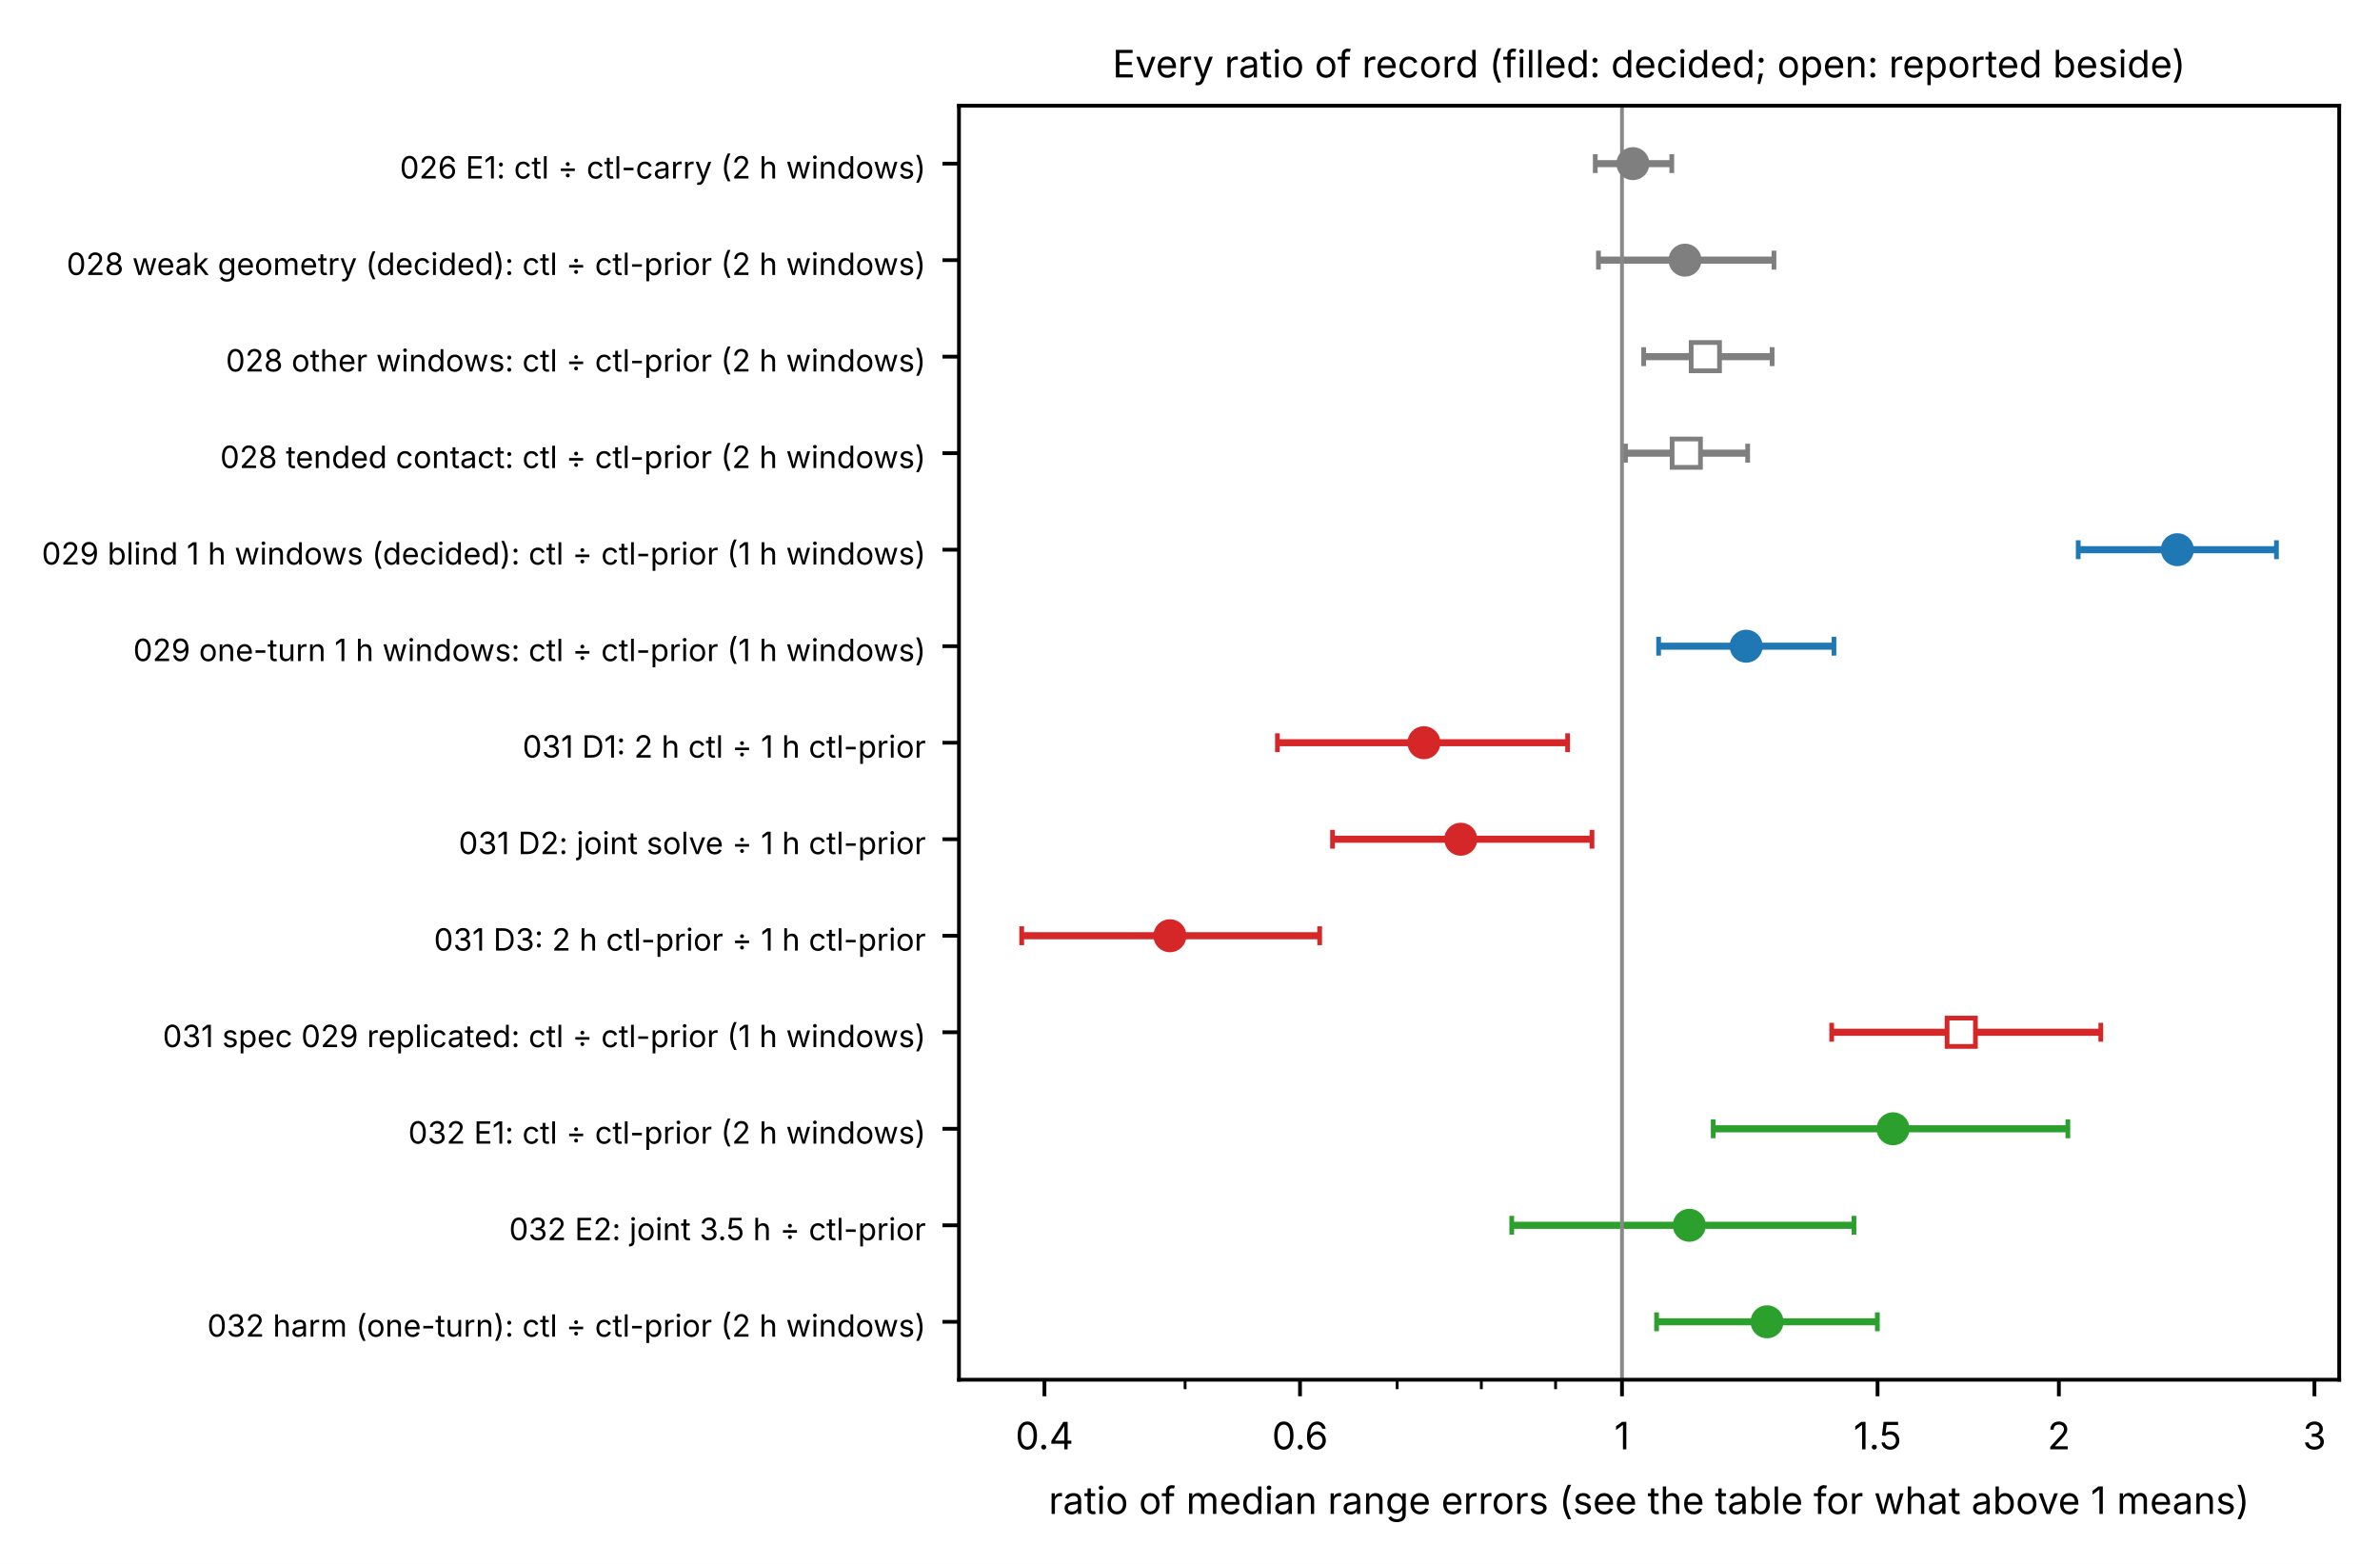
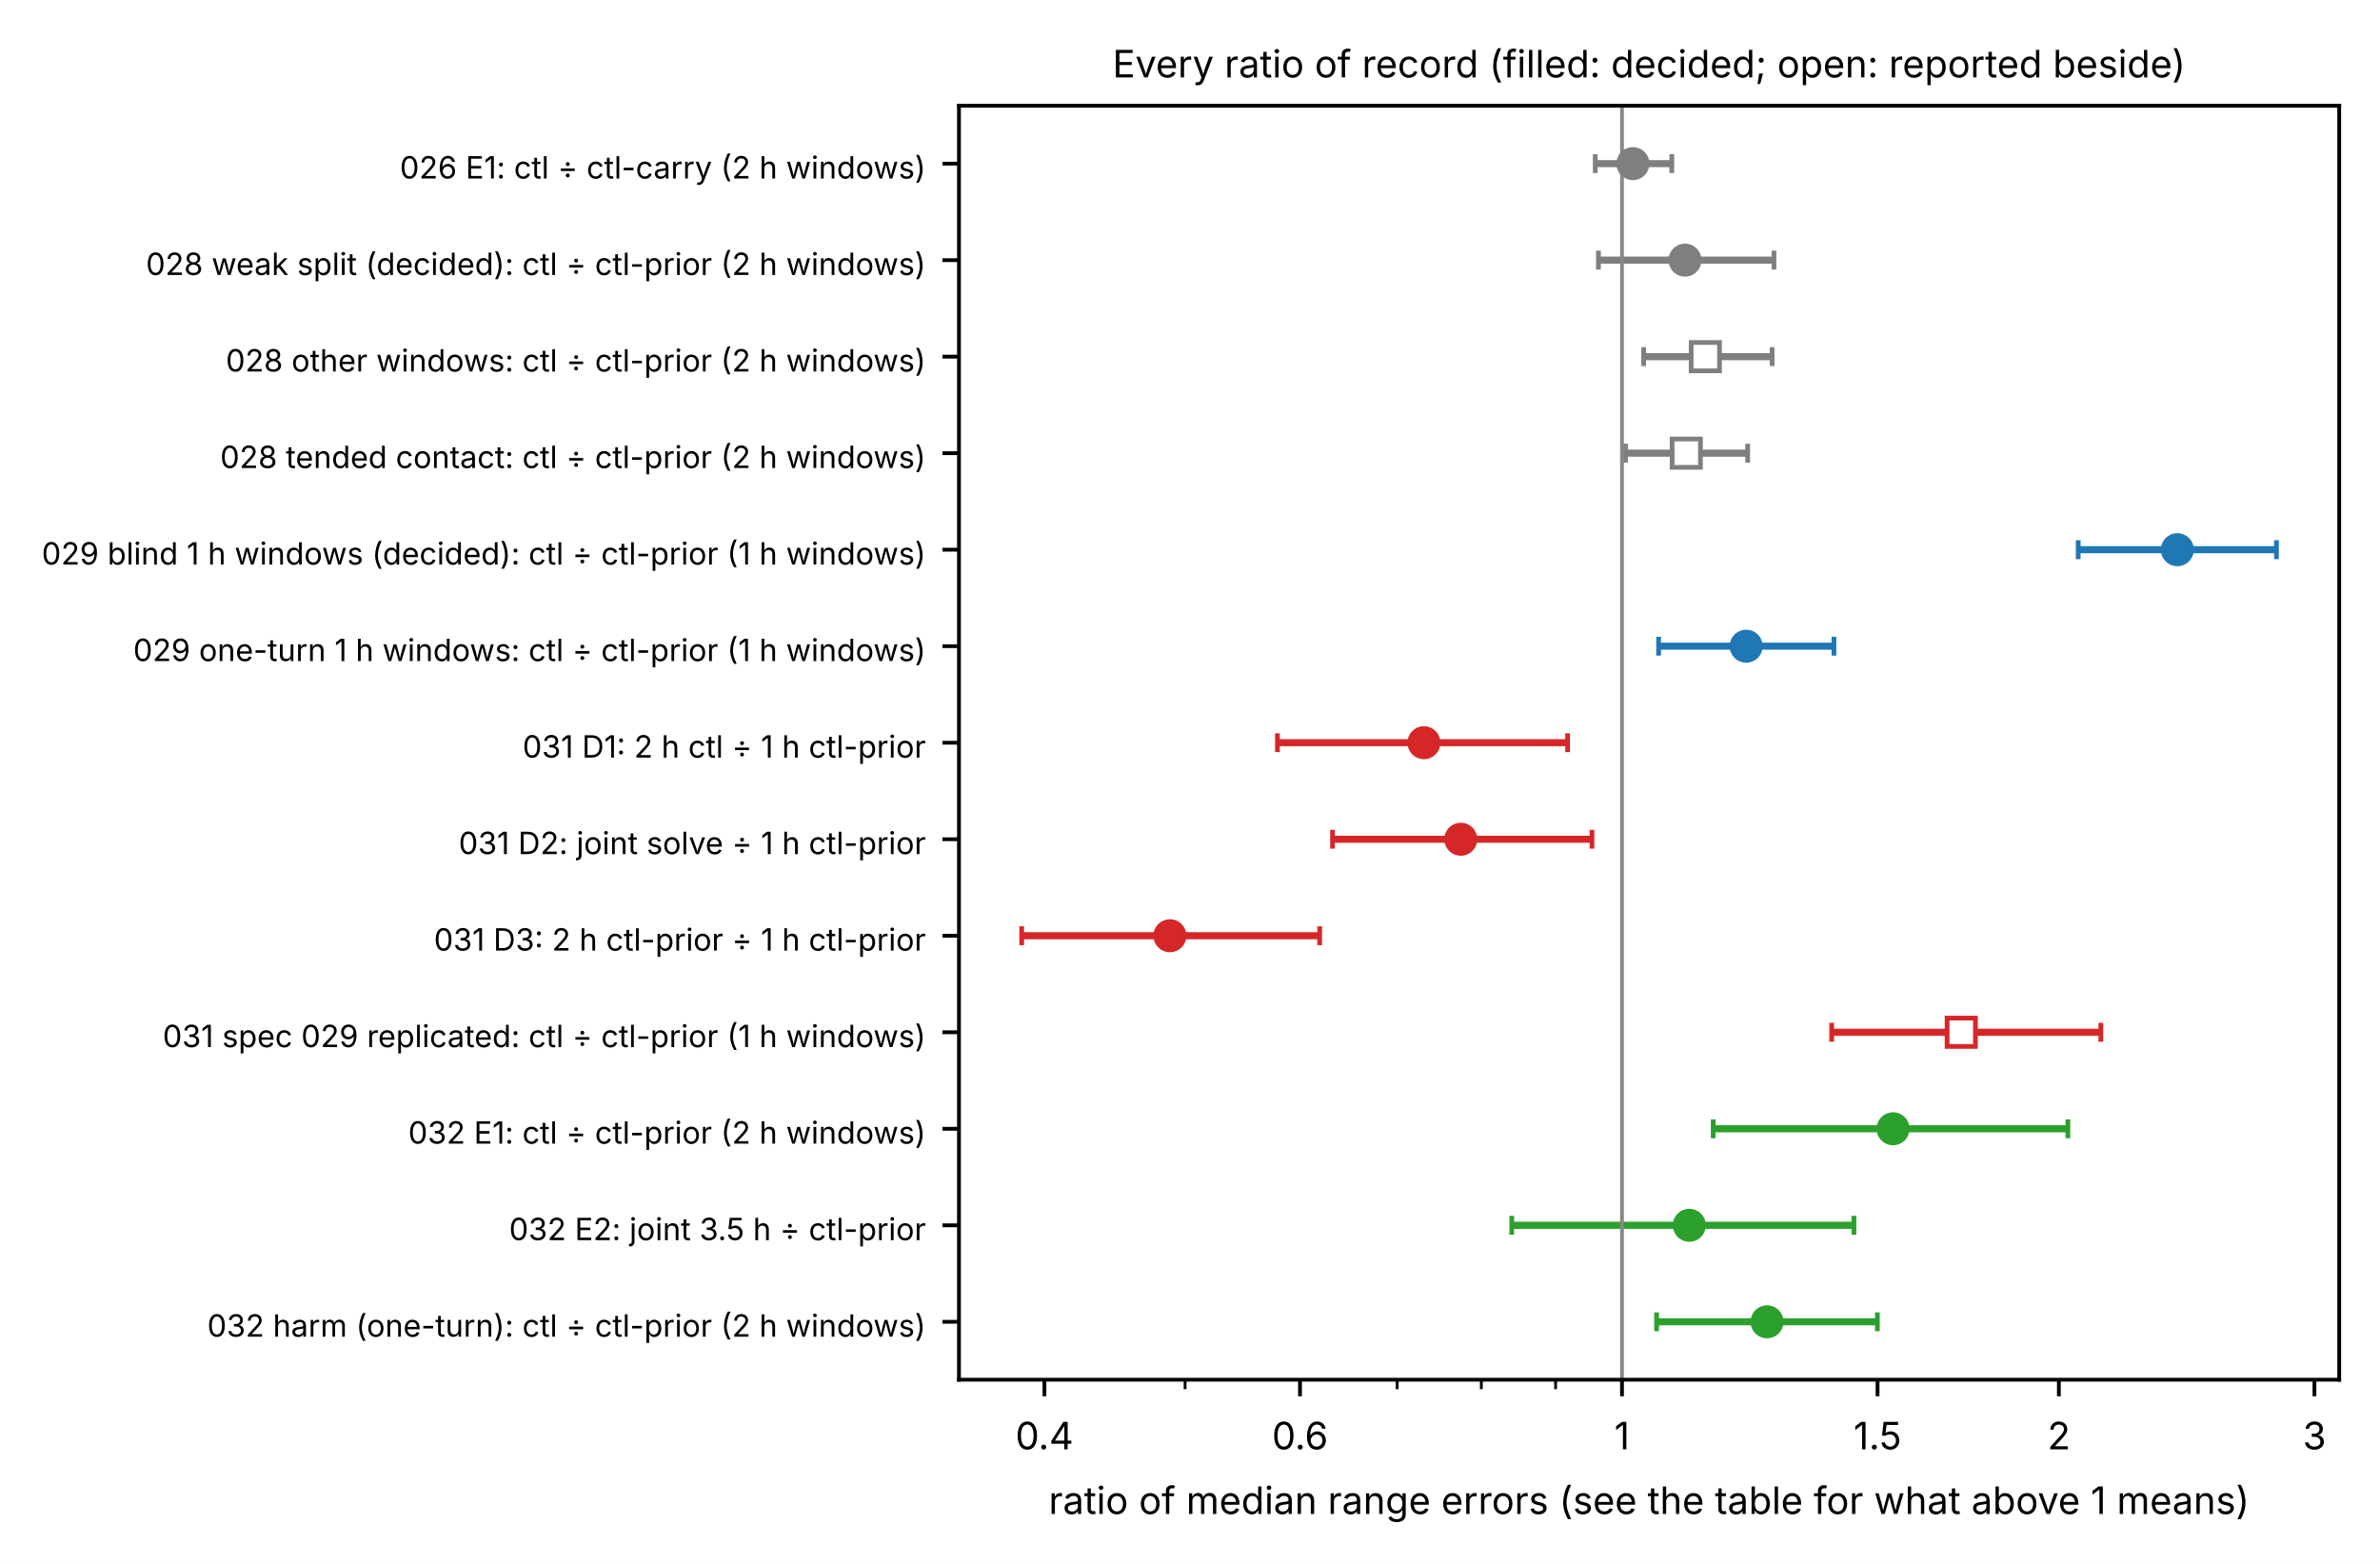
<svg xmlns="http://www.w3.org/2000/svg" xmlns:xlink="http://www.w3.org/1999/xlink" width="504pt" height="331.2pt" viewBox="0 0 504 331.2" version="1.1">
  <defs>
    <style type="text/css">*{stroke-linejoin: round; stroke-linecap: butt}</style>
  </defs>
  <g id="figure_1">
    <g id="patch_1">
      <path d="M 0 331.2  L 504 331.2  L 504 0  L 0 0  z " style="fill: #ffffff" />
    </g>
    <g id="axes_1">
      <g id="patch_2">
        <path d="M 203.076 292.201  L 495.36 292.201  L 495.36 22.39  L 203.076 22.39  z " style="fill: #ffffff" />
      </g>
      <g id="matplotlib.axis_1">
        <g id="xtick_1">
          <g id="line2d_1">
            <defs>
-               <path id="m187911589b" d="M 0 0  L 0 3.5  " style="stroke: #000000; stroke-width: 0.8" />
+               <path id="m682c660a45" d="M 0 0  L 0 3.5  " style="stroke: #000000; stroke-width: 0.8" />
            </defs>
            <g>
-               <use xlink:href="#m187911589b" x="221.177" y="292.201" style="stroke: #000000; stroke-width: 0.8" />
+               <use xlink:href="#m682c660a45" x="221.177" y="292.201" style="stroke: #000000; stroke-width: 0.8" />
            </g>
          </g>
          <g id="text_1">
            <text style="font-size: 8px; font-family: 'Inter', 'DejaVu Sans', 'Bitstream Vera Sans', 'Computer Modern Sans Serif', 'Lucida Grande', 'Verdana', 'Geneva', 'Lucid', 'Arial', 'Helvetica', 'Avant Garde', sans-serif; text-anchor: middle" x="221.177" y="306.951" transform="rotate(-0 221.1766 306.9506)">0.4</text>
          </g>
        </g>
        <g id="xtick_2">
          <g id="line2d_2">
            <g>
-               <use xlink:href="#m187911589b" x="275.296" y="292.201" style="stroke: #000000; stroke-width: 0.8" />
+               <use xlink:href="#m682c660a45" x="275.296" y="292.201" style="stroke: #000000; stroke-width: 0.8" />
            </g>
          </g>
          <g id="text_2">
            <text style="font-size: 8px; font-family: 'Inter', 'DejaVu Sans', 'Bitstream Vera Sans', 'Computer Modern Sans Serif', 'Lucida Grande', 'Verdana', 'Geneva', 'Lucid', 'Arial', 'Helvetica', 'Avant Garde', sans-serif; text-anchor: middle" x="275.296" y="306.951" transform="rotate(-0 275.2963 306.9506)">0.6</text>
          </g>
        </g>
        <g id="xtick_3">
          <g id="line2d_3">
            <g>
-               <use xlink:href="#m187911589b" x="343.479" y="292.201" style="stroke: #000000; stroke-width: 0.8" />
+               <use xlink:href="#m682c660a45" x="343.479" y="292.201" style="stroke: #000000; stroke-width: 0.8" />
            </g>
          </g>
          <g id="text_3">
            <text style="font-size: 8px; font-family: 'Inter', 'DejaVu Sans', 'Bitstream Vera Sans', 'Computer Modern Sans Serif', 'Lucida Grande', 'Verdana', 'Geneva', 'Lucid', 'Arial', 'Helvetica', 'Avant Garde', sans-serif; text-anchor: middle" x="343.479" y="306.951" transform="rotate(-0 343.479 306.9506)">1</text>
          </g>
        </g>
        <g id="xtick_4">
          <g id="line2d_4">
            <g>
-               <use xlink:href="#m187911589b" x="397.599" y="292.201" style="stroke: #000000; stroke-width: 0.8" />
+               <use xlink:href="#m682c660a45" x="397.599" y="292.201" style="stroke: #000000; stroke-width: 0.8" />
            </g>
          </g>
          <g id="text_4">
            <text style="font-size: 8px; font-family: 'Inter', 'DejaVu Sans', 'Bitstream Vera Sans', 'Computer Modern Sans Serif', 'Lucida Grande', 'Verdana', 'Geneva', 'Lucid', 'Arial', 'Helvetica', 'Avant Garde', sans-serif; text-anchor: middle" x="397.599" y="306.951" transform="rotate(-0 397.5987 306.9506)">1.5</text>
          </g>
        </g>
        <g id="xtick_5">
          <g id="line2d_5">
            <g>
-               <use xlink:href="#m187911589b" x="435.997" y="292.201" style="stroke: #000000; stroke-width: 0.8" />
+               <use xlink:href="#m682c660a45" x="435.997" y="292.201" style="stroke: #000000; stroke-width: 0.8" />
            </g>
          </g>
          <g id="text_5">
            <text style="font-size: 8px; font-family: 'Inter', 'DejaVu Sans', 'Bitstream Vera Sans', 'Computer Modern Sans Serif', 'Lucida Grande', 'Verdana', 'Geneva', 'Lucid', 'Arial', 'Helvetica', 'Avant Garde', sans-serif; text-anchor: middle" x="435.997" y="306.951" transform="rotate(-0 435.9972 306.9506)">2</text>
          </g>
        </g>
        <g id="xtick_6">
          <g id="line2d_6">
            <g>
-               <use xlink:href="#m187911589b" x="490.117" y="292.201" style="stroke: #000000; stroke-width: 0.8" />
+               <use xlink:href="#m682c660a45" x="490.117" y="292.201" style="stroke: #000000; stroke-width: 0.8" />
            </g>
          </g>
          <g id="text_6">
            <text style="font-size: 8px; font-family: 'Inter', 'DejaVu Sans', 'Bitstream Vera Sans', 'Computer Modern Sans Serif', 'Lucida Grande', 'Verdana', 'Geneva', 'Lucid', 'Arial', 'Helvetica', 'Avant Garde', sans-serif; text-anchor: middle" x="490.117" y="306.951" transform="rotate(-0 490.1169 306.9506)">3</text>
          </g>
        </g>
        <g id="xtick_7">
          <g id="line2d_7">
            <defs>
-               <path id="m76389c6f71" d="M 0 0  L 0 2  " style="stroke: #000000; stroke-width: 0.6" />
+               <path id="m3b312fec93" d="M 0 0  L 0 2  " style="stroke: #000000; stroke-width: 0.6" />
            </defs>
            <g>
-               <use xlink:href="#m76389c6f71" x="250.961" y="292.201" style="stroke: #000000; stroke-width: 0.6" />
+               <use xlink:href="#m3b312fec93" x="250.961" y="292.201" style="stroke: #000000; stroke-width: 0.6" />
            </g>
          </g>
        </g>
        <g id="xtick_8">
          <g id="line2d_8">
            <g>
-               <use xlink:href="#m76389c6f71" x="295.872" y="292.201" style="stroke: #000000; stroke-width: 0.6" />
+               <use xlink:href="#m3b312fec93" x="295.872" y="292.201" style="stroke: #000000; stroke-width: 0.6" />
            </g>
          </g>
        </g>
        <g id="xtick_9">
          <g id="line2d_9">
            <g>
-               <use xlink:href="#m76389c6f71" x="313.695" y="292.201" style="stroke: #000000; stroke-width: 0.6" />
+               <use xlink:href="#m3b312fec93" x="313.695" y="292.201" style="stroke: #000000; stroke-width: 0.6" />
            </g>
          </g>
        </g>
        <g id="xtick_10">
          <g id="line2d_10">
            <g>
-               <use xlink:href="#m76389c6f71" x="329.416" y="292.201" style="stroke: #000000; stroke-width: 0.6" />
+               <use xlink:href="#m3b312fec93" x="329.416" y="292.201" style="stroke: #000000; stroke-width: 0.6" />
            </g>
          </g>
        </g>
        <g id="text_7">
          <text style="font-size: 8px; font-family: 'Inter', 'DejaVu Sans', 'Bitstream Vera Sans', 'Computer Modern Sans Serif', 'Lucida Grande', 'Verdana', 'Geneva', 'Lucid', 'Arial', 'Helvetica', 'Avant Garde', sans-serif; text-anchor: middle" x="349.218" y="320.63" transform="rotate(-0 349.2181 320.6303)">ratio of median range errors (see the table for what above 1 means)</text>
        </g>
      </g>
      <g id="matplotlib.axis_2">
        <g id="ytick_1">
          <g id="line2d_11">
            <defs>
-               <path id="m8f37b03cd6" d="M 0 0  L -3.5 0  " style="stroke: #000000; stroke-width: 0.8" />
+               <path id="me6c06d85f6" d="M 0 0  L -3.5 0  " style="stroke: #000000; stroke-width: 0.8" />
            </defs>
            <g>
-               <use xlink:href="#m8f37b03cd6" x="203.076" y="279.937" style="stroke: #000000; stroke-width: 0.8" />
+               <use xlink:href="#me6c06d85f6" x="203.076" y="279.937" style="stroke: #000000; stroke-width: 0.8" />
            </g>
          </g>
          <g id="text_8">
            <text style="font-size: 6.5px; font-family: 'Inter', 'DejaVu Sans', 'Bitstream Vera Sans', 'Computer Modern Sans Serif', 'Lucida Grande', 'Verdana', 'Geneva', 'Lucid', 'Arial', 'Helvetica', 'Avant Garde', sans-serif; text-anchor: end" x="196.076" y="283.085" transform="rotate(-0 196.0762 283.0849)">032 harm (one-turn): ctl ÷ ctl-prior (2 h windows)</text>
          </g>
        </g>
        <g id="ytick_2">
          <g id="line2d_12">
            <g>
-               <use xlink:href="#m8f37b03cd6" x="203.076" y="259.496" style="stroke: #000000; stroke-width: 0.8" />
+               <use xlink:href="#me6c06d85f6" x="203.076" y="259.496" style="stroke: #000000; stroke-width: 0.8" />
            </g>
          </g>
          <g id="text_9">
            <text style="font-size: 6.5px; font-family: 'Inter', 'DejaVu Sans', 'Bitstream Vera Sans', 'Computer Modern Sans Serif', 'Lucida Grande', 'Verdana', 'Geneva', 'Lucid', 'Arial', 'Helvetica', 'Avant Garde', sans-serif; text-anchor: end" x="196.076" y="262.645" transform="rotate(-0 196.0762 262.6447)">032 E2: joint 3.5 h ÷ ctl-prior</text>
          </g>
        </g>
        <g id="ytick_3">
          <g id="line2d_13">
            <g>
-               <use xlink:href="#m8f37b03cd6" x="203.076" y="239.056" style="stroke: #000000; stroke-width: 0.8" />
+               <use xlink:href="#me6c06d85f6" x="203.076" y="239.056" style="stroke: #000000; stroke-width: 0.8" />
            </g>
          </g>
          <g id="text_10">
            <text style="font-size: 6.5px; font-family: 'Inter', 'DejaVu Sans', 'Bitstream Vera Sans', 'Computer Modern Sans Serif', 'Lucida Grande', 'Verdana', 'Geneva', 'Lucid', 'Arial', 'Helvetica', 'Avant Garde', sans-serif; text-anchor: end" x="196.076" y="242.205" transform="rotate(-0 196.0762 242.2045)">032 E1: ctl ÷ ctl-prior (2 h windows)</text>
          </g>
        </g>
        <g id="ytick_4">
          <g id="line2d_14">
            <g>
-               <use xlink:href="#m8f37b03cd6" x="203.076" y="218.616" style="stroke: #000000; stroke-width: 0.8" />
+               <use xlink:href="#me6c06d85f6" x="203.076" y="218.616" style="stroke: #000000; stroke-width: 0.8" />
            </g>
          </g>
          <g id="text_11">
            <text style="font-size: 6.5px; font-family: 'Inter', 'DejaVu Sans', 'Bitstream Vera Sans', 'Computer Modern Sans Serif', 'Lucida Grande', 'Verdana', 'Geneva', 'Lucid', 'Arial', 'Helvetica', 'Avant Garde', sans-serif; text-anchor: end" x="196.076" y="221.764" transform="rotate(-0 196.0762 221.7643)">031 spec 029 replicated: ctl ÷ ctl-prior (1 h windows)</text>
          </g>
        </g>
        <g id="ytick_5">
          <g id="line2d_15">
            <g>
-               <use xlink:href="#m8f37b03cd6" x="203.076" y="198.176" style="stroke: #000000; stroke-width: 0.8" />
+               <use xlink:href="#me6c06d85f6" x="203.076" y="198.176" style="stroke: #000000; stroke-width: 0.8" />
            </g>
          </g>
          <g id="text_12">
            <text style="font-size: 6.5px; font-family: 'Inter', 'DejaVu Sans', 'Bitstream Vera Sans', 'Computer Modern Sans Serif', 'Lucida Grande', 'Verdana', 'Geneva', 'Lucid', 'Arial', 'Helvetica', 'Avant Garde', sans-serif; text-anchor: end" x="196.076" y="201.324" transform="rotate(-0 196.0762 201.3241)">031 D3: 2 h ctl-prior ÷ 1 h ctl-prior</text>
          </g>
        </g>
        <g id="ytick_6">
          <g id="line2d_16">
            <g>
-               <use xlink:href="#m8f37b03cd6" x="203.076" y="177.736" style="stroke: #000000; stroke-width: 0.8" />
+               <use xlink:href="#me6c06d85f6" x="203.076" y="177.736" style="stroke: #000000; stroke-width: 0.8" />
            </g>
          </g>
          <g id="text_13">
            <text style="font-size: 6.5px; font-family: 'Inter', 'DejaVu Sans', 'Bitstream Vera Sans', 'Computer Modern Sans Serif', 'Lucida Grande', 'Verdana', 'Geneva', 'Lucid', 'Arial', 'Helvetica', 'Avant Garde', sans-serif; text-anchor: end" x="196.076" y="180.884" transform="rotate(-0 196.0762 180.8839)">031 D2: joint solve ÷ 1 h ctl-prior</text>
          </g>
        </g>
        <g id="ytick_7">
          <g id="line2d_17">
            <g>
-               <use xlink:href="#m8f37b03cd6" x="203.076" y="157.295" style="stroke: #000000; stroke-width: 0.8" />
+               <use xlink:href="#me6c06d85f6" x="203.076" y="157.295" style="stroke: #000000; stroke-width: 0.8" />
            </g>
          </g>
          <g id="text_14">
            <text style="font-size: 6.5px; font-family: 'Inter', 'DejaVu Sans', 'Bitstream Vera Sans', 'Computer Modern Sans Serif', 'Lucida Grande', 'Verdana', 'Geneva', 'Lucid', 'Arial', 'Helvetica', 'Avant Garde', sans-serif; text-anchor: end" x="196.076" y="160.444" transform="rotate(-0 196.0762 160.4437)">031 D1: 2 h ctl ÷ 1 h ctl-prior</text>
          </g>
        </g>
        <g id="ytick_8">
          <g id="line2d_18">
            <g>
-               <use xlink:href="#m8f37b03cd6" x="203.076" y="136.855" style="stroke: #000000; stroke-width: 0.8" />
+               <use xlink:href="#me6c06d85f6" x="203.076" y="136.855" style="stroke: #000000; stroke-width: 0.8" />
            </g>
          </g>
          <g id="text_15">
            <text style="font-size: 6.5px; font-family: 'Inter', 'DejaVu Sans', 'Bitstream Vera Sans', 'Computer Modern Sans Serif', 'Lucida Grande', 'Verdana', 'Geneva', 'Lucid', 'Arial', 'Helvetica', 'Avant Garde', sans-serif; text-anchor: end" x="196.076" y="140.004" transform="rotate(-0 196.0762 140.0036)">029 one-turn 1 h windows: ctl ÷ ctl-prior (1 h windows)</text>
          </g>
        </g>
        <g id="ytick_9">
          <g id="line2d_19">
            <g>
-               <use xlink:href="#m8f37b03cd6" x="203.076" y="116.415" style="stroke: #000000; stroke-width: 0.8" />
+               <use xlink:href="#me6c06d85f6" x="203.076" y="116.415" style="stroke: #000000; stroke-width: 0.8" />
            </g>
          </g>
          <g id="text_16">
            <text style="font-size: 6.5px; font-family: 'Inter', 'DejaVu Sans', 'Bitstream Vera Sans', 'Computer Modern Sans Serif', 'Lucida Grande', 'Verdana', 'Geneva', 'Lucid', 'Arial', 'Helvetica', 'Avant Garde', sans-serif; text-anchor: end" x="196.076" y="119.563" transform="rotate(-0 196.0762 119.5634)">029 blind 1 h windows (decided): ctl ÷ ctl-prior (1 h windows)</text>
          </g>
        </g>
        <g id="ytick_10">
          <g id="line2d_20">
            <g>
-               <use xlink:href="#m8f37b03cd6" x="203.076" y="95.975" style="stroke: #000000; stroke-width: 0.8" />
+               <use xlink:href="#me6c06d85f6" x="203.076" y="95.975" style="stroke: #000000; stroke-width: 0.8" />
            </g>
          </g>
          <g id="text_17">
            <text style="font-size: 6.5px; font-family: 'Inter', 'DejaVu Sans', 'Bitstream Vera Sans', 'Computer Modern Sans Serif', 'Lucida Grande', 'Verdana', 'Geneva', 'Lucid', 'Arial', 'Helvetica', 'Avant Garde', sans-serif; text-anchor: end" x="196.076" y="99.123" transform="rotate(-0 196.0762 99.12315)">028 tended contact: ctl ÷ ctl-prior (2 h windows)</text>
          </g>
        </g>
        <g id="ytick_11">
          <g id="line2d_21">
            <g>
-               <use xlink:href="#m8f37b03cd6" x="203.076" y="75.535" style="stroke: #000000; stroke-width: 0.8" />
+               <use xlink:href="#me6c06d85f6" x="203.076" y="75.535" style="stroke: #000000; stroke-width: 0.8" />
            </g>
          </g>
          <g id="text_18">
            <text style="font-size: 6.5px; font-family: 'Inter', 'DejaVu Sans', 'Bitstream Vera Sans', 'Computer Modern Sans Serif', 'Lucida Grande', 'Verdana', 'Geneva', 'Lucid', 'Arial', 'Helvetica', 'Avant Garde', sans-serif; text-anchor: end" x="196.076" y="78.683" transform="rotate(-0 196.0762 78.68296)">028 other windows: ctl ÷ ctl-prior (2 h windows)</text>
          </g>
        </g>
        <g id="ytick_12">
          <g id="line2d_22">
            <g>
-               <use xlink:href="#m8f37b03cd6" x="203.076" y="55.094" style="stroke: #000000; stroke-width: 0.8" />
+               <use xlink:href="#me6c06d85f6" x="203.076" y="55.094" style="stroke: #000000; stroke-width: 0.8" />
            </g>
          </g>
          <g id="text_19">
-             <text style="font-size: 6.5px; font-family: 'Inter', 'DejaVu Sans', 'Bitstream Vera Sans', 'Computer Modern Sans Serif', 'Lucida Grande', 'Verdana', 'Geneva', 'Lucid', 'Arial', 'Helvetica', 'Avant Garde', sans-serif; text-anchor: end" x="196.076" y="58.243" transform="rotate(-0 196.0762 58.24276)">028 weak geometry (decided): ctl ÷ ctl-prior (2 h windows)</text>
+             <text style="font-size: 6.5px; font-family: 'Inter', 'DejaVu Sans', 'Bitstream Vera Sans', 'Computer Modern Sans Serif', 'Lucida Grande', 'Verdana', 'Geneva', 'Lucid', 'Arial', 'Helvetica', 'Avant Garde', sans-serif; text-anchor: end" x="196.076" y="58.243" transform="rotate(-0 196.0762 58.24276)">028 weak split (decided): ctl ÷ ctl-prior (2 h windows)</text>
          </g>
        </g>
        <g id="ytick_13">
          <g id="line2d_23">
            <g>
-               <use xlink:href="#m8f37b03cd6" x="203.076" y="34.654" style="stroke: #000000; stroke-width: 0.8" />
+               <use xlink:href="#me6c06d85f6" x="203.076" y="34.654" style="stroke: #000000; stroke-width: 0.8" />
            </g>
          </g>
          <g id="text_20">
            <text style="font-size: 6.5px; font-family: 'Inter', 'DejaVu Sans', 'Bitstream Vera Sans', 'Computer Modern Sans Serif', 'Lucida Grande', 'Verdana', 'Geneva', 'Lucid', 'Arial', 'Helvetica', 'Avant Garde', sans-serif; text-anchor: end" x="196.076" y="37.803" transform="rotate(-0 196.0762 37.80256)">026 E1: ctl ÷ ctl-carry (2 h windows)</text>
          </g>
        </g>
      </g>
      <g id="LineCollection_1">
-         <path d="M 337.82 34.654  L 354.027 34.654  " clip-path="url(#p9807e47d00)" style="fill: none; stroke: #7f7f7f; stroke-width: 1.5" />
+         <path d="M 337.82 34.654  L 354.027 34.654  " clip-path="url(#p4e11cb6eaa)" style="fill: none; stroke: #7f7f7f; stroke-width: 1.5" />
      </g>
      <g id="line2d_24">
        <defs>
-           <path id="m7eeae71d28" d="M 0 2  L 0 -2  " style="stroke: #7f7f7f" />
-         </defs>
-         <g clip-path="url(#p9807e47d00)">
-           <use xlink:href="#m7eeae71d28" x="337.82" y="34.654" style="fill: #7f7f7f; stroke: #7f7f7f" />
+           <path id="m5cd2b5c33c" d="M 0 2  L 0 -2  " style="stroke: #7f7f7f" />
+         </defs>
+         <g clip-path="url(#p4e11cb6eaa)">
+           <use xlink:href="#m5cd2b5c33c" x="337.82" y="34.654" style="fill: #7f7f7f; stroke: #7f7f7f" />
        </g>
      </g>
      <g id="line2d_25">
-         <g clip-path="url(#p9807e47d00)">
-           <use xlink:href="#m7eeae71d28" x="354.027" y="34.654" style="fill: #7f7f7f; stroke: #7f7f7f" />
+         <g clip-path="url(#p4e11cb6eaa)">
+           <use xlink:href="#m5cd2b5c33c" x="354.027" y="34.654" style="fill: #7f7f7f; stroke: #7f7f7f" />
        </g>
      </g>
      <g id="LineCollection_2">
-         <path d="M 338.495 55.094  L 375.666 55.094  " clip-path="url(#p9807e47d00)" style="fill: none; stroke: #7f7f7f; stroke-width: 1.5" />
+         <path d="M 338.495 55.094  L 375.666 55.094  " clip-path="url(#p4e11cb6eaa)" style="fill: none; stroke: #7f7f7f; stroke-width: 1.5" />
      </g>
      <g id="line2d_26">
-         <g clip-path="url(#p9807e47d00)">
-           <use xlink:href="#m7eeae71d28" x="338.495" y="55.094" style="fill: #7f7f7f; stroke: #7f7f7f" />
+         <g clip-path="url(#p4e11cb6eaa)">
+           <use xlink:href="#m5cd2b5c33c" x="338.495" y="55.094" style="fill: #7f7f7f; stroke: #7f7f7f" />
        </g>
      </g>
      <g id="line2d_27">
-         <g clip-path="url(#p9807e47d00)">
-           <use xlink:href="#m7eeae71d28" x="375.666" y="55.094" style="fill: #7f7f7f; stroke: #7f7f7f" />
+         <g clip-path="url(#p4e11cb6eaa)">
+           <use xlink:href="#m5cd2b5c33c" x="375.666" y="55.094" style="fill: #7f7f7f; stroke: #7f7f7f" />
        </g>
      </g>
      <g id="LineCollection_3">
-         <path d="M 348.071 75.535  L 375.276 75.535  " clip-path="url(#p9807e47d00)" style="fill: none; stroke: #7f7f7f; stroke-width: 1.5" />
+         <path d="M 348.071 75.535  L 375.276 75.535  " clip-path="url(#p4e11cb6eaa)" style="fill: none; stroke: #7f7f7f; stroke-width: 1.5" />
      </g>
      <g id="line2d_28">
-         <g clip-path="url(#p9807e47d00)">
-           <use xlink:href="#m7eeae71d28" x="348.071" y="75.535" style="fill: #7f7f7f; stroke: #7f7f7f" />
+         <g clip-path="url(#p4e11cb6eaa)">
+           <use xlink:href="#m5cd2b5c33c" x="348.071" y="75.535" style="fill: #7f7f7f; stroke: #7f7f7f" />
        </g>
      </g>
      <g id="line2d_29">
-         <g clip-path="url(#p9807e47d00)">
-           <use xlink:href="#m7eeae71d28" x="375.276" y="75.535" style="fill: #7f7f7f; stroke: #7f7f7f" />
+         <g clip-path="url(#p4e11cb6eaa)">
+           <use xlink:href="#m5cd2b5c33c" x="375.276" y="75.535" style="fill: #7f7f7f; stroke: #7f7f7f" />
        </g>
      </g>
      <g id="LineCollection_4">
-         <path d="M 344.226 95.975  L 370.092 95.975  " clip-path="url(#p9807e47d00)" style="fill: none; stroke: #7f7f7f; stroke-width: 1.5" />
+         <path d="M 344.226 95.975  L 370.092 95.975  " clip-path="url(#p4e11cb6eaa)" style="fill: none; stroke: #7f7f7f; stroke-width: 1.5" />
      </g>
      <g id="line2d_30">
-         <g clip-path="url(#p9807e47d00)">
-           <use xlink:href="#m7eeae71d28" x="344.226" y="95.975" style="fill: #7f7f7f; stroke: #7f7f7f" />
+         <g clip-path="url(#p4e11cb6eaa)">
+           <use xlink:href="#m5cd2b5c33c" x="344.226" y="95.975" style="fill: #7f7f7f; stroke: #7f7f7f" />
        </g>
      </g>
      <g id="line2d_31">
-         <g clip-path="url(#p9807e47d00)">
-           <use xlink:href="#m7eeae71d28" x="370.092" y="95.975" style="fill: #7f7f7f; stroke: #7f7f7f" />
+         <g clip-path="url(#p4e11cb6eaa)">
+           <use xlink:href="#m5cd2b5c33c" x="370.092" y="95.975" style="fill: #7f7f7f; stroke: #7f7f7f" />
        </g>
      </g>
      <g id="LineCollection_5">
-         <path d="M 440.092 116.415  L 482.074 116.415  " clip-path="url(#p9807e47d00)" style="fill: none; stroke: #1f77b4; stroke-width: 1.5" />
+         <path d="M 440.092 116.415  L 482.074 116.415  " clip-path="url(#p4e11cb6eaa)" style="fill: none; stroke: #1f77b4; stroke-width: 1.5" />
      </g>
      <g id="line2d_32">
        <defs>
-           <path id="m5aac313452" d="M 0 2  L 0 -2  " style="stroke: #1f77b4" />
-         </defs>
-         <g clip-path="url(#p9807e47d00)">
-           <use xlink:href="#m5aac313452" x="440.092" y="116.415" style="fill: #1f77b4; stroke: #1f77b4" />
+           <path id="mc43ffdee3b" d="M 0 2  L 0 -2  " style="stroke: #1f77b4" />
+         </defs>
+         <g clip-path="url(#p4e11cb6eaa)">
+           <use xlink:href="#mc43ffdee3b" x="440.092" y="116.415" style="fill: #1f77b4; stroke: #1f77b4" />
        </g>
      </g>
      <g id="line2d_33">
-         <g clip-path="url(#p9807e47d00)">
-           <use xlink:href="#m5aac313452" x="482.074" y="116.415" style="fill: #1f77b4; stroke: #1f77b4" />
+         <g clip-path="url(#p4e11cb6eaa)">
+           <use xlink:href="#mc43ffdee3b" x="482.074" y="116.415" style="fill: #1f77b4; stroke: #1f77b4" />
        </g>
      </g>
      <g id="LineCollection_6">
-         <path d="M 351.235 136.855  L 388.367 136.855  " clip-path="url(#p9807e47d00)" style="fill: none; stroke: #1f77b4; stroke-width: 1.5" />
+         <path d="M 351.235 136.855  L 388.367 136.855  " clip-path="url(#p4e11cb6eaa)" style="fill: none; stroke: #1f77b4; stroke-width: 1.5" />
      </g>
      <g id="line2d_34">
-         <g clip-path="url(#p9807e47d00)">
-           <use xlink:href="#m5aac313452" x="351.235" y="136.855" style="fill: #1f77b4; stroke: #1f77b4" />
+         <g clip-path="url(#p4e11cb6eaa)">
+           <use xlink:href="#mc43ffdee3b" x="351.235" y="136.855" style="fill: #1f77b4; stroke: #1f77b4" />
        </g>
      </g>
      <g id="line2d_35">
-         <g clip-path="url(#p9807e47d00)">
-           <use xlink:href="#m5aac313452" x="388.367" y="136.855" style="fill: #1f77b4; stroke: #1f77b4" />
+         <g clip-path="url(#p4e11cb6eaa)">
+           <use xlink:href="#mc43ffdee3b" x="388.367" y="136.855" style="fill: #1f77b4; stroke: #1f77b4" />
        </g>
      </g>
      <g id="LineCollection_7">
-         <path d="M 270.516 157.295  L 331.966 157.295  " clip-path="url(#p9807e47d00)" style="fill: none; stroke: #d62728; stroke-width: 1.5" />
+         <path d="M 270.516 157.295  L 331.966 157.295  " clip-path="url(#p4e11cb6eaa)" style="fill: none; stroke: #d62728; stroke-width: 1.5" />
      </g>
      <g id="line2d_36">
        <defs>
-           <path id="m6ce3034a4b" d="M 0 2  L 0 -2  " style="stroke: #d62728" />
-         </defs>
-         <g clip-path="url(#p9807e47d00)">
-           <use xlink:href="#m6ce3034a4b" x="270.516" y="157.295" style="fill: #d62728; stroke: #d62728" />
+           <path id="m9c4e6b08b3" d="M 0 2  L 0 -2  " style="stroke: #d62728" />
+         </defs>
+         <g clip-path="url(#p4e11cb6eaa)">
+           <use xlink:href="#m9c4e6b08b3" x="270.516" y="157.295" style="fill: #d62728; stroke: #d62728" />
        </g>
      </g>
      <g id="line2d_37">
-         <g clip-path="url(#p9807e47d00)">
-           <use xlink:href="#m6ce3034a4b" x="331.966" y="157.295" style="fill: #d62728; stroke: #d62728" />
+         <g clip-path="url(#p4e11cb6eaa)">
+           <use xlink:href="#m9c4e6b08b3" x="331.966" y="157.295" style="fill: #d62728; stroke: #d62728" />
        </g>
      </g>
      <g id="LineCollection_8">
-         <path d="M 282.181 177.736  L 337.127 177.736  " clip-path="url(#p9807e47d00)" style="fill: none; stroke: #d62728; stroke-width: 1.5" />
+         <path d="M 282.181 177.736  L 337.127 177.736  " clip-path="url(#p4e11cb6eaa)" style="fill: none; stroke: #d62728; stroke-width: 1.5" />
      </g>
      <g id="line2d_38">
-         <g clip-path="url(#p9807e47d00)">
-           <use xlink:href="#m6ce3034a4b" x="282.181" y="177.736" style="fill: #d62728; stroke: #d62728" />
+         <g clip-path="url(#p4e11cb6eaa)">
+           <use xlink:href="#m9c4e6b08b3" x="282.181" y="177.736" style="fill: #d62728; stroke: #d62728" />
        </g>
      </g>
      <g id="line2d_39">
-         <g clip-path="url(#p9807e47d00)">
-           <use xlink:href="#m6ce3034a4b" x="337.127" y="177.736" style="fill: #d62728; stroke: #d62728" />
+         <g clip-path="url(#p4e11cb6eaa)">
+           <use xlink:href="#m9c4e6b08b3" x="337.127" y="177.736" style="fill: #d62728; stroke: #d62728" />
        </g>
      </g>
      <g id="LineCollection_9">
-         <path d="M 216.362 198.176  L 279.458 198.176  " clip-path="url(#p9807e47d00)" style="fill: none; stroke: #d62728; stroke-width: 1.5" />
+         <path d="M 216.362 198.176  L 279.458 198.176  " clip-path="url(#p4e11cb6eaa)" style="fill: none; stroke: #d62728; stroke-width: 1.5" />
      </g>
      <g id="line2d_40">
-         <g clip-path="url(#p9807e47d00)">
-           <use xlink:href="#m6ce3034a4b" x="216.362" y="198.176" style="fill: #d62728; stroke: #d62728" />
+         <g clip-path="url(#p4e11cb6eaa)">
+           <use xlink:href="#m9c4e6b08b3" x="216.362" y="198.176" style="fill: #d62728; stroke: #d62728" />
        </g>
      </g>
      <g id="line2d_41">
-         <g clip-path="url(#p9807e47d00)">
-           <use xlink:href="#m6ce3034a4b" x="279.458" y="198.176" style="fill: #d62728; stroke: #d62728" />
+         <g clip-path="url(#p4e11cb6eaa)">
+           <use xlink:href="#m9c4e6b08b3" x="279.458" y="198.176" style="fill: #d62728; stroke: #d62728" />
        </g>
      </g>
      <g id="LineCollection_10">
-         <path d="M 387.886 218.616  L 444.876 218.616  " clip-path="url(#p9807e47d00)" style="fill: none; stroke: #d62728; stroke-width: 1.5" />
+         <path d="M 387.886 218.616  L 444.876 218.616  " clip-path="url(#p4e11cb6eaa)" style="fill: none; stroke: #d62728; stroke-width: 1.5" />
      </g>
      <g id="line2d_42">
-         <g clip-path="url(#p9807e47d00)">
-           <use xlink:href="#m6ce3034a4b" x="387.886" y="218.616" style="fill: #d62728; stroke: #d62728" />
+         <g clip-path="url(#p4e11cb6eaa)">
+           <use xlink:href="#m9c4e6b08b3" x="387.886" y="218.616" style="fill: #d62728; stroke: #d62728" />
        </g>
      </g>
      <g id="line2d_43">
-         <g clip-path="url(#p9807e47d00)">
-           <use xlink:href="#m6ce3034a4b" x="444.876" y="218.616" style="fill: #d62728; stroke: #d62728" />
+         <g clip-path="url(#p4e11cb6eaa)">
+           <use xlink:href="#m9c4e6b08b3" x="444.876" y="218.616" style="fill: #d62728; stroke: #d62728" />
        </g>
      </g>
      <g id="LineCollection_11">
-         <path d="M 362.797 239.056  L 437.902 239.056  " clip-path="url(#p9807e47d00)" style="fill: none; stroke: #2ca02c; stroke-width: 1.5" />
+         <path d="M 362.797 239.056  L 437.902 239.056  " clip-path="url(#p4e11cb6eaa)" style="fill: none; stroke: #2ca02c; stroke-width: 1.5" />
      </g>
      <g id="line2d_44">
        <defs>
-           <path id="m32e95e59de" d="M 0 2  L 0 -2  " style="stroke: #2ca02c" />
-         </defs>
-         <g clip-path="url(#p9807e47d00)">
-           <use xlink:href="#m32e95e59de" x="362.797" y="239.056" style="fill: #2ca02c; stroke: #2ca02c" />
+           <path id="m61ac492e9b" d="M 0 2  L 0 -2  " style="stroke: #2ca02c" />
+         </defs>
+         <g clip-path="url(#p4e11cb6eaa)">
+           <use xlink:href="#m61ac492e9b" x="362.797" y="239.056" style="fill: #2ca02c; stroke: #2ca02c" />
        </g>
      </g>
      <g id="line2d_45">
-         <g clip-path="url(#p9807e47d00)">
-           <use xlink:href="#m32e95e59de" x="437.902" y="239.056" style="fill: #2ca02c; stroke: #2ca02c" />
+         <g clip-path="url(#p4e11cb6eaa)">
+           <use xlink:href="#m61ac492e9b" x="437.902" y="239.056" style="fill: #2ca02c; stroke: #2ca02c" />
        </g>
      </g>
      <g id="LineCollection_12">
-         <path d="M 320.133 259.496  L 392.604 259.496  " clip-path="url(#p9807e47d00)" style="fill: none; stroke: #2ca02c; stroke-width: 1.5" />
+         <path d="M 320.133 259.496  L 392.604 259.496  " clip-path="url(#p4e11cb6eaa)" style="fill: none; stroke: #2ca02c; stroke-width: 1.5" />
      </g>
      <g id="line2d_46">
-         <g clip-path="url(#p9807e47d00)">
-           <use xlink:href="#m32e95e59de" x="320.133" y="259.496" style="fill: #2ca02c; stroke: #2ca02c" />
+         <g clip-path="url(#p4e11cb6eaa)">
+           <use xlink:href="#m61ac492e9b" x="320.133" y="259.496" style="fill: #2ca02c; stroke: #2ca02c" />
        </g>
      </g>
      <g id="line2d_47">
-         <g clip-path="url(#p9807e47d00)">
-           <use xlink:href="#m32e95e59de" x="392.604" y="259.496" style="fill: #2ca02c; stroke: #2ca02c" />
+         <g clip-path="url(#p4e11cb6eaa)">
+           <use xlink:href="#m61ac492e9b" x="392.604" y="259.496" style="fill: #2ca02c; stroke: #2ca02c" />
        </g>
      </g>
      <g id="LineCollection_13">
-         <path d="M 350.805 279.937  L 397.559 279.937  " clip-path="url(#p9807e47d00)" style="fill: none; stroke: #2ca02c; stroke-width: 1.5" />
+         <path d="M 350.805 279.937  L 397.559 279.937  " clip-path="url(#p4e11cb6eaa)" style="fill: none; stroke: #2ca02c; stroke-width: 1.5" />
      </g>
      <g id="line2d_48">
-         <g clip-path="url(#p9807e47d00)">
-           <use xlink:href="#m32e95e59de" x="350.805" y="279.937" style="fill: #2ca02c; stroke: #2ca02c" />
+         <g clip-path="url(#p4e11cb6eaa)">
+           <use xlink:href="#m61ac492e9b" x="350.805" y="279.937" style="fill: #2ca02c; stroke: #2ca02c" />
        </g>
      </g>
      <g id="line2d_49">
-         <g clip-path="url(#p9807e47d00)">
-           <use xlink:href="#m32e95e59de" x="397.559" y="279.937" style="fill: #2ca02c; stroke: #2ca02c" />
+         <g clip-path="url(#p4e11cb6eaa)">
+           <use xlink:href="#m61ac492e9b" x="397.559" y="279.937" style="fill: #2ca02c; stroke: #2ca02c" />
        </g>
      </g>
      <g id="line2d_50">
-         <path d="M 343.479 292.201  L 343.479 22.39  " clip-path="url(#p9807e47d00)" style="fill: none; stroke: #888888; stroke-width: 0.8; stroke-linecap: square" />
+         <path d="M 343.479 292.201  L 343.479 22.39  " clip-path="url(#p4e11cb6eaa)" style="fill: none; stroke: #888888; stroke-width: 0.8; stroke-linecap: square" />
      </g>
      <g id="line2d_51">
        <defs>
-           <path id="m5543b99d16" d="M 0 3  C 0.796 3 1.559 2.684 2.121 2.121  C 2.684 1.559 3 0.796 3 0  C 3 -0.796 2.684 -1.559 2.121 -2.121  C 1.559 -2.684 0.796 -3 0 -3  C -0.796 -3 -1.559 -2.684 -2.121 -2.121  C -2.684 -1.559 -3 -0.796 -3 0  C -3 0.796 -2.684 1.559 -2.121 2.121  C -1.559 2.684 -0.796 3 0 3  z " style="stroke: #7f7f7f" />
-         </defs>
-         <g clip-path="url(#p9807e47d00)">
-           <use xlink:href="#m5543b99d16" x="345.787" y="34.654" style="fill: #7f7f7f; stroke: #7f7f7f" />
+           <path id="m2c855dcc9b" d="M 0 3  C 0.796 3 1.559 2.684 2.121 2.121  C 2.684 1.559 3 0.796 3 0  C 3 -0.796 2.684 -1.559 2.121 -2.121  C 1.559 -2.684 0.796 -3 0 -3  C -0.796 -3 -1.559 -2.684 -2.121 -2.121  C -2.684 -1.559 -3 -0.796 -3 0  C -3 0.796 -2.684 1.559 -2.121 2.121  C -1.559 2.684 -0.796 3 0 3  z " style="stroke: #7f7f7f" />
+         </defs>
+         <g clip-path="url(#p4e11cb6eaa)">
+           <use xlink:href="#m2c855dcc9b" x="345.787" y="34.654" style="fill: #7f7f7f; stroke: #7f7f7f" />
        </g>
      </g>
      <g id="line2d_52">
-         <g clip-path="url(#p9807e47d00)">
-           <use xlink:href="#m5543b99d16" x="356.823" y="55.094" style="fill: #7f7f7f; stroke: #7f7f7f" />
+         <g clip-path="url(#p4e11cb6eaa)">
+           <use xlink:href="#m2c855dcc9b" x="356.823" y="55.094" style="fill: #7f7f7f; stroke: #7f7f7f" />
        </g>
      </g>
      <g id="line2d_53">
        <defs>
-           <path id="m3907bb3e53" d="M -3 3  L 3 3  L 3 -3  L -3 -3  z " style="stroke: #7f7f7f; stroke-linejoin: miter" />
-         </defs>
-         <g clip-path="url(#p9807e47d00)">
-           <use xlink:href="#m3907bb3e53" x="361.131" y="75.535" style="fill: #ffffff; stroke: #7f7f7f; stroke-linejoin: miter" />
+           <path id="mb6dbbeec2e" d="M -3 3  L 3 3  L 3 -3  L -3 -3  z " style="stroke: #7f7f7f; stroke-linejoin: miter" />
+         </defs>
+         <g clip-path="url(#p4e11cb6eaa)">
+           <use xlink:href="#mb6dbbeec2e" x="361.131" y="75.535" style="fill: #ffffff; stroke: #7f7f7f; stroke-linejoin: miter" />
        </g>
      </g>
      <g id="line2d_54">
-         <g clip-path="url(#p9807e47d00)">
-           <use xlink:href="#m3907bb3e53" x="357.096" y="95.975" style="fill: #ffffff; stroke: #7f7f7f; stroke-linejoin: miter" />
+         <g clip-path="url(#p4e11cb6eaa)">
+           <use xlink:href="#mb6dbbeec2e" x="357.096" y="95.975" style="fill: #ffffff; stroke: #7f7f7f; stroke-linejoin: miter" />
        </g>
      </g>
      <g id="line2d_55">
        <defs>
-           <path id="m8e630a8d57" d="M 0 3  C 0.796 3 1.559 2.684 2.121 2.121  C 2.684 1.559 3 0.796 3 0  C 3 -0.796 2.684 -1.559 2.121 -2.121  C 1.559 -2.684 0.796 -3 0 -3  C -0.796 -3 -1.559 -2.684 -2.121 -2.121  C -2.684 -1.559 -3 -0.796 -3 0  C -3 0.796 -2.684 1.559 -2.121 2.121  C -1.559 2.684 -0.796 3 0 3  z " style="stroke: #1f77b4" />
-         </defs>
-         <g clip-path="url(#p9807e47d00)">
-           <use xlink:href="#m8e630a8d57" x="461.086" y="116.415" style="fill: #1f77b4; stroke: #1f77b4" />
+           <path id="m97db1d9392" d="M 0 3  C 0.796 3 1.559 2.684 2.121 2.121  C 2.684 1.559 3 0.796 3 0  C 3 -0.796 2.684 -1.559 2.121 -2.121  C 1.559 -2.684 0.796 -3 0 -3  C -0.796 -3 -1.559 -2.684 -2.121 -2.121  C -2.684 -1.559 -3 -0.796 -3 0  C -3 0.796 -2.684 1.559 -2.121 2.121  C -1.559 2.684 -0.796 3 0 3  z " style="stroke: #1f77b4" />
+         </defs>
+         <g clip-path="url(#p4e11cb6eaa)">
+           <use xlink:href="#m97db1d9392" x="461.086" y="116.415" style="fill: #1f77b4; stroke: #1f77b4" />
        </g>
      </g>
      <g id="line2d_56">
-         <g clip-path="url(#p9807e47d00)">
-           <use xlink:href="#m8e630a8d57" x="369.778" y="136.855" style="fill: #1f77b4; stroke: #1f77b4" />
+         <g clip-path="url(#p4e11cb6eaa)">
+           <use xlink:href="#m97db1d9392" x="369.778" y="136.855" style="fill: #1f77b4; stroke: #1f77b4" />
        </g>
      </g>
      <g id="line2d_57">
        <defs>
-           <path id="m8219174a4f" d="M 0 3  C 0.796 3 1.559 2.684 2.121 2.121  C 2.684 1.559 3 0.796 3 0  C 3 -0.796 2.684 -1.559 2.121 -2.121  C 1.559 -2.684 0.796 -3 0 -3  C -0.796 -3 -1.559 -2.684 -2.121 -2.121  C -2.684 -1.559 -3 -0.796 -3 0  C -3 0.796 -2.684 1.559 -2.121 2.121  C -1.559 2.684 -0.796 3 0 3  z " style="stroke: #d62728" />
-         </defs>
-         <g clip-path="url(#p9807e47d00)">
-           <use xlink:href="#m8219174a4f" x="301.539" y="157.295" style="fill: #d62728; stroke: #d62728" />
+           <path id="m391b916a6b" d="M 0 3  C 0.796 3 1.559 2.684 2.121 2.121  C 2.684 1.559 3 0.796 3 0  C 3 -0.796 2.684 -1.559 2.121 -2.121  C 1.559 -2.684 0.796 -3 0 -3  C -0.796 -3 -1.559 -2.684 -2.121 -2.121  C -2.684 -1.559 -3 -0.796 -3 0  C -3 0.796 -2.684 1.559 -2.121 2.121  C -1.559 2.684 -0.796 3 0 3  z " style="stroke: #d62728" />
+         </defs>
+         <g clip-path="url(#p4e11cb6eaa)">
+           <use xlink:href="#m391b916a6b" x="301.539" y="157.295" style="fill: #d62728; stroke: #d62728" />
        </g>
      </g>
      <g id="line2d_58">
-         <g clip-path="url(#p9807e47d00)">
-           <use xlink:href="#m8219174a4f" x="309.342" y="177.736" style="fill: #d62728; stroke: #d62728" />
+         <g clip-path="url(#p4e11cb6eaa)">
+           <use xlink:href="#m391b916a6b" x="309.342" y="177.736" style="fill: #d62728; stroke: #d62728" />
        </g>
      </g>
      <g id="line2d_59">
-         <g clip-path="url(#p9807e47d00)">
-           <use xlink:href="#m8219174a4f" x="247.745" y="198.176" style="fill: #d62728; stroke: #d62728" />
+         <g clip-path="url(#p4e11cb6eaa)">
+           <use xlink:href="#m391b916a6b" x="247.745" y="198.176" style="fill: #d62728; stroke: #d62728" />
        </g>
      </g>
      <g id="line2d_60">
        <defs>
-           <path id="m1f68e7639b" d="M -3 3  L 3 3  L 3 -3  L -3 -3  z " style="stroke: #d62728; stroke-linejoin: miter" />
-         </defs>
-         <g clip-path="url(#p9807e47d00)">
-           <use xlink:href="#m1f68e7639b" x="415.326" y="218.616" style="fill: #ffffff; stroke: #d62728; stroke-linejoin: miter" />
+           <path id="me9a753141c" d="M -3 3  L 3 3  L 3 -3  L -3 -3  z " style="stroke: #d62728; stroke-linejoin: miter" />
+         </defs>
+         <g clip-path="url(#p4e11cb6eaa)">
+           <use xlink:href="#me9a753141c" x="415.326" y="218.616" style="fill: #ffffff; stroke: #d62728; stroke-linejoin: miter" />
        </g>
      </g>
      <g id="line2d_61">
        <defs>
-           <path id="m377fff7a63" d="M 0 3  C 0.796 3 1.559 2.684 2.121 2.121  C 2.684 1.559 3 0.796 3 0  C 3 -0.796 2.684 -1.559 2.121 -2.121  C 1.559 -2.684 0.796 -3 0 -3  C -0.796 -3 -1.559 -2.684 -2.121 -2.121  C -2.684 -1.559 -3 -0.796 -3 0  C -3 0.796 -2.684 1.559 -2.121 2.121  C -1.559 2.684 -0.796 3 0 3  z " style="stroke: #2ca02c" />
-         </defs>
-         <g clip-path="url(#p9807e47d00)">
-           <use xlink:href="#m377fff7a63" x="400.882" y="239.056" style="fill: #2ca02c; stroke: #2ca02c" />
+           <path id="m7284c4f7a2" d="M 0 3  C 0.796 3 1.559 2.684 2.121 2.121  C 2.684 1.559 3 0.796 3 0  C 3 -0.796 2.684 -1.559 2.121 -2.121  C 1.559 -2.684 0.796 -3 0 -3  C -0.796 -3 -1.559 -2.684 -2.121 -2.121  C -2.684 -1.559 -3 -0.796 -3 0  C -3 0.796 -2.684 1.559 -2.121 2.121  C -1.559 2.684 -0.796 3 0 3  z " style="stroke: #2ca02c" />
+         </defs>
+         <g clip-path="url(#p4e11cb6eaa)">
+           <use xlink:href="#m7284c4f7a2" x="400.882" y="239.056" style="fill: #2ca02c; stroke: #2ca02c" />
        </g>
      </g>
      <g id="line2d_62">
-         <g clip-path="url(#p9807e47d00)">
-           <use xlink:href="#m377fff7a63" x="357.738" y="259.496" style="fill: #2ca02c; stroke: #2ca02c" />
+         <g clip-path="url(#p4e11cb6eaa)">
+           <use xlink:href="#m7284c4f7a2" x="357.738" y="259.496" style="fill: #2ca02c; stroke: #2ca02c" />
        </g>
      </g>
      <g id="line2d_63">
-         <g clip-path="url(#p9807e47d00)">
-           <use xlink:href="#m377fff7a63" x="374.198" y="279.937" style="fill: #2ca02c; stroke: #2ca02c" />
+         <g clip-path="url(#p4e11cb6eaa)">
+           <use xlink:href="#m7284c4f7a2" x="374.198" y="279.937" style="fill: #2ca02c; stroke: #2ca02c" />
        </g>
      </g>
      <g id="patch_3">
        <path d="M 203.076 292.201  L 203.076 22.39  " style="fill: none; stroke: #000000; stroke-width: 0.8; stroke-linejoin: miter; stroke-linecap: square" />
      </g>
      <g id="patch_4">
        <path d="M 495.36 292.201  L 495.36 22.39  " style="fill: none; stroke: #000000; stroke-width: 0.8; stroke-linejoin: miter; stroke-linecap: square" />
      </g>
      <g id="patch_5">
        <path d="M 203.076 292.201  L 495.36 292.201  " style="fill: none; stroke: #000000; stroke-width: 0.8; stroke-linejoin: miter; stroke-linecap: square" />
      </g>
      <g id="patch_6">
        <path d="M 203.076 22.39  L 495.36 22.39  " style="fill: none; stroke: #000000; stroke-width: 0.8; stroke-linejoin: miter; stroke-linecap: square" />
      </g>
      <g id="text_21">
        <text style="font-size: 8px; font-family: 'Inter', 'DejaVu Sans', 'Bitstream Vera Sans', 'Computer Modern Sans Serif', 'Lucida Grande', 'Verdana', 'Geneva', 'Lucid', 'Arial', 'Helvetica', 'Avant Garde', sans-serif; text-anchor: middle" x="349.218" y="16.39" transform="rotate(-0 349.2181 16.39)">Every ratio of record (filled: decided; open: reported beside)</text>
      </g>
    </g>
  </g>
  <defs>
-     <clipPath id="p9807e47d00">
+     <clipPath id="p4e11cb6eaa">
      <rect x="203.076" y="22.39" width="292.284" height="269.811" />
    </clipPath>
  </defs>
</svg>
